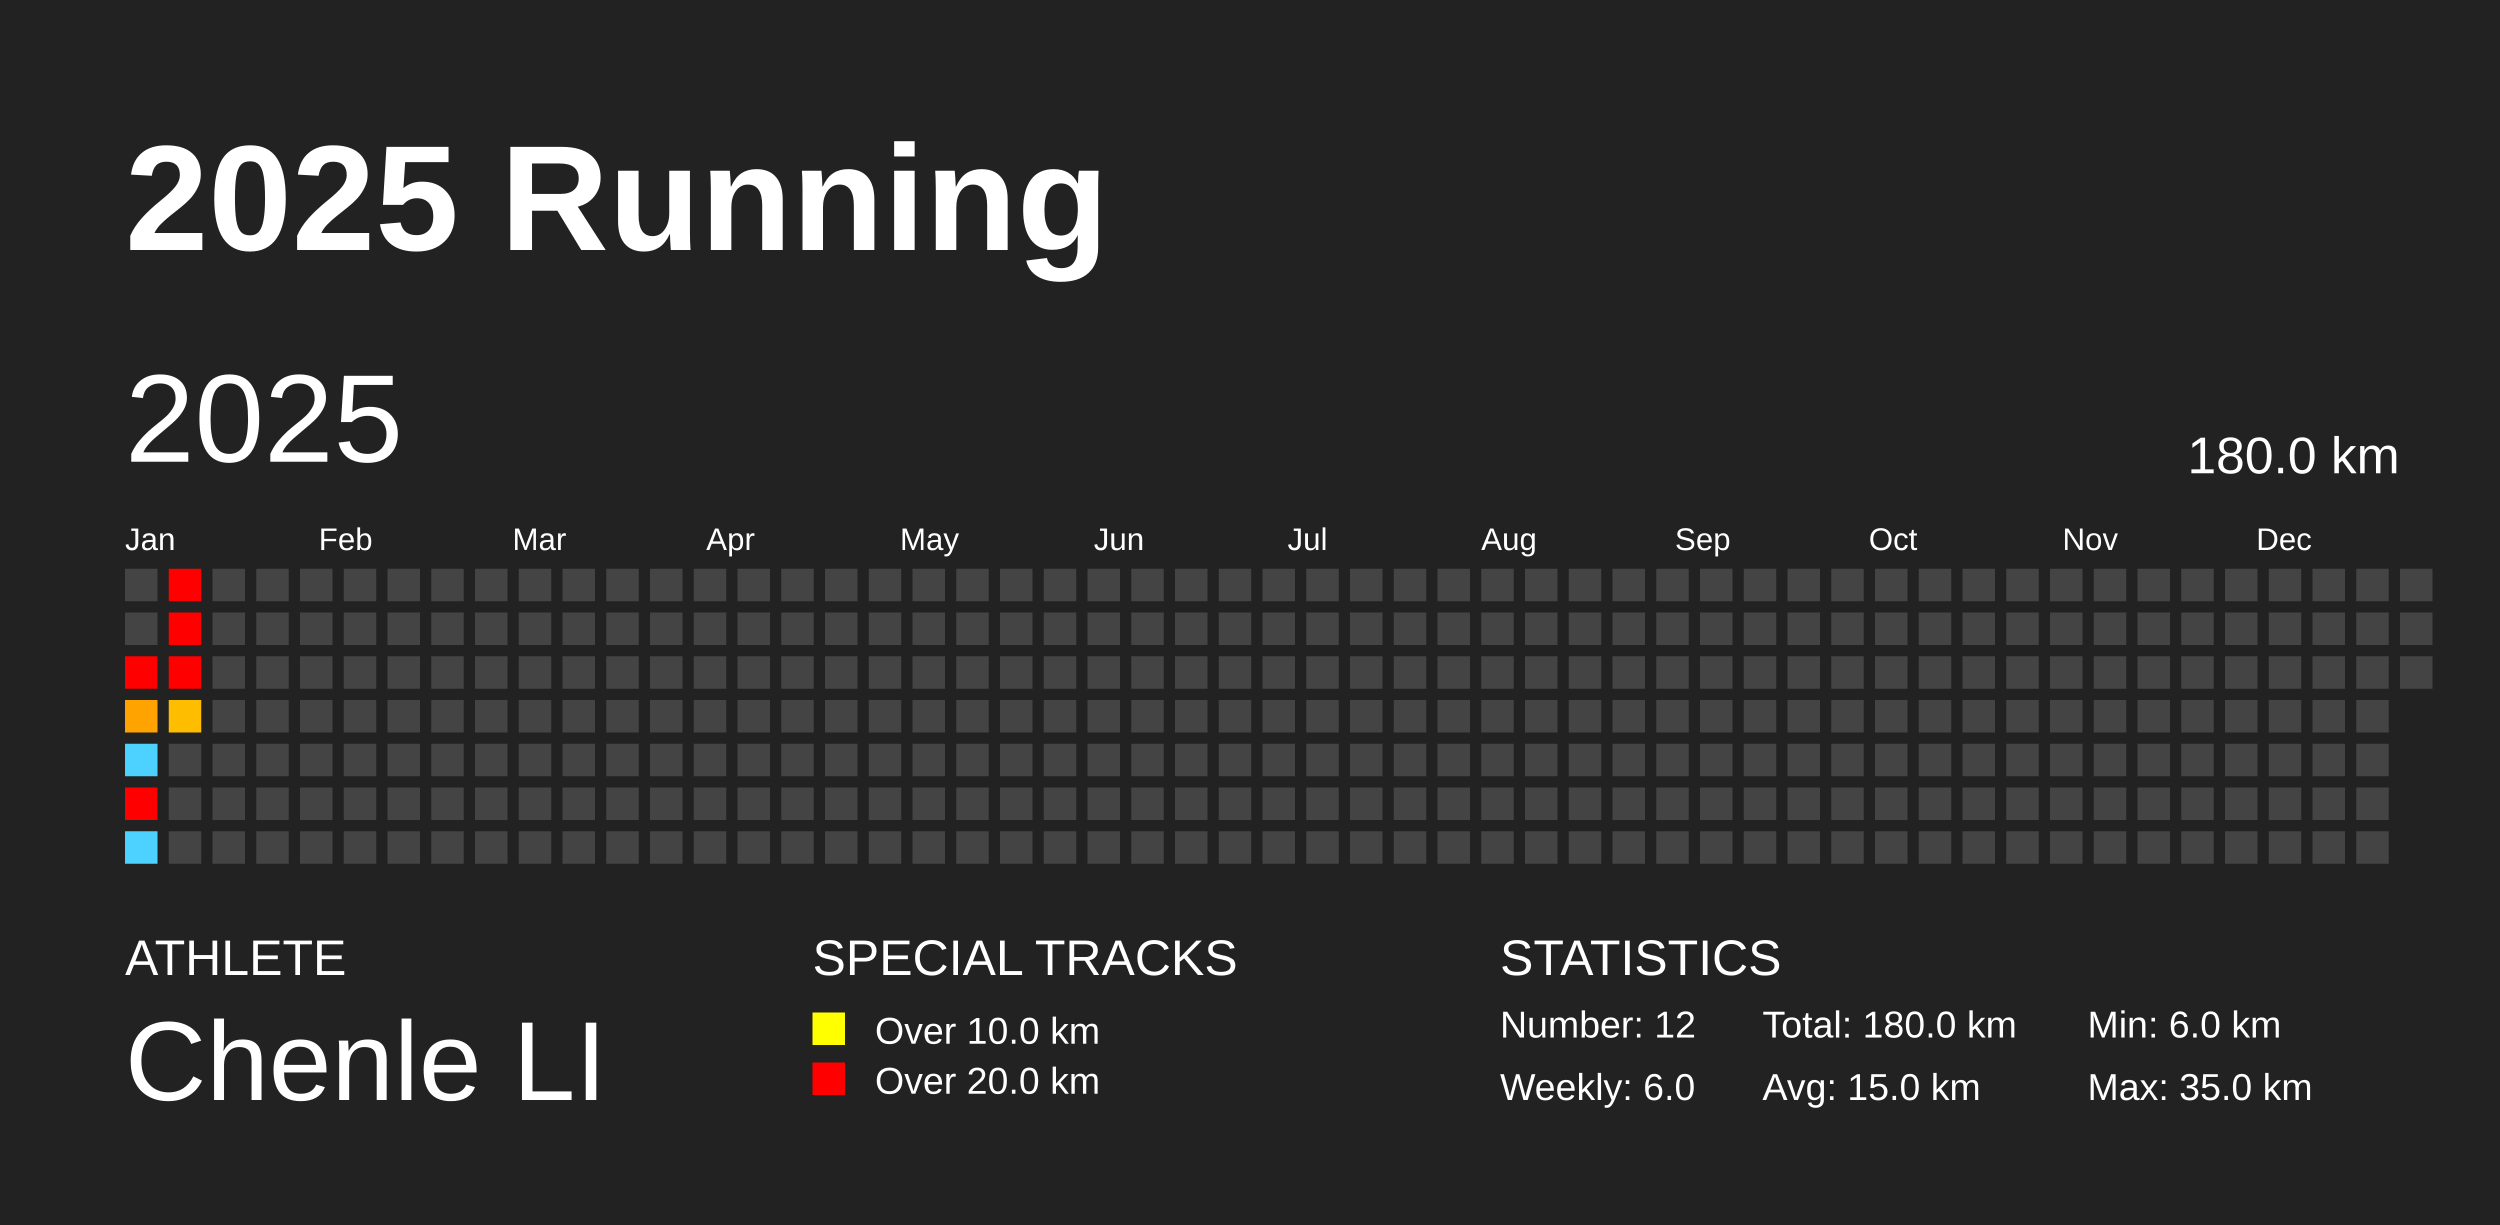
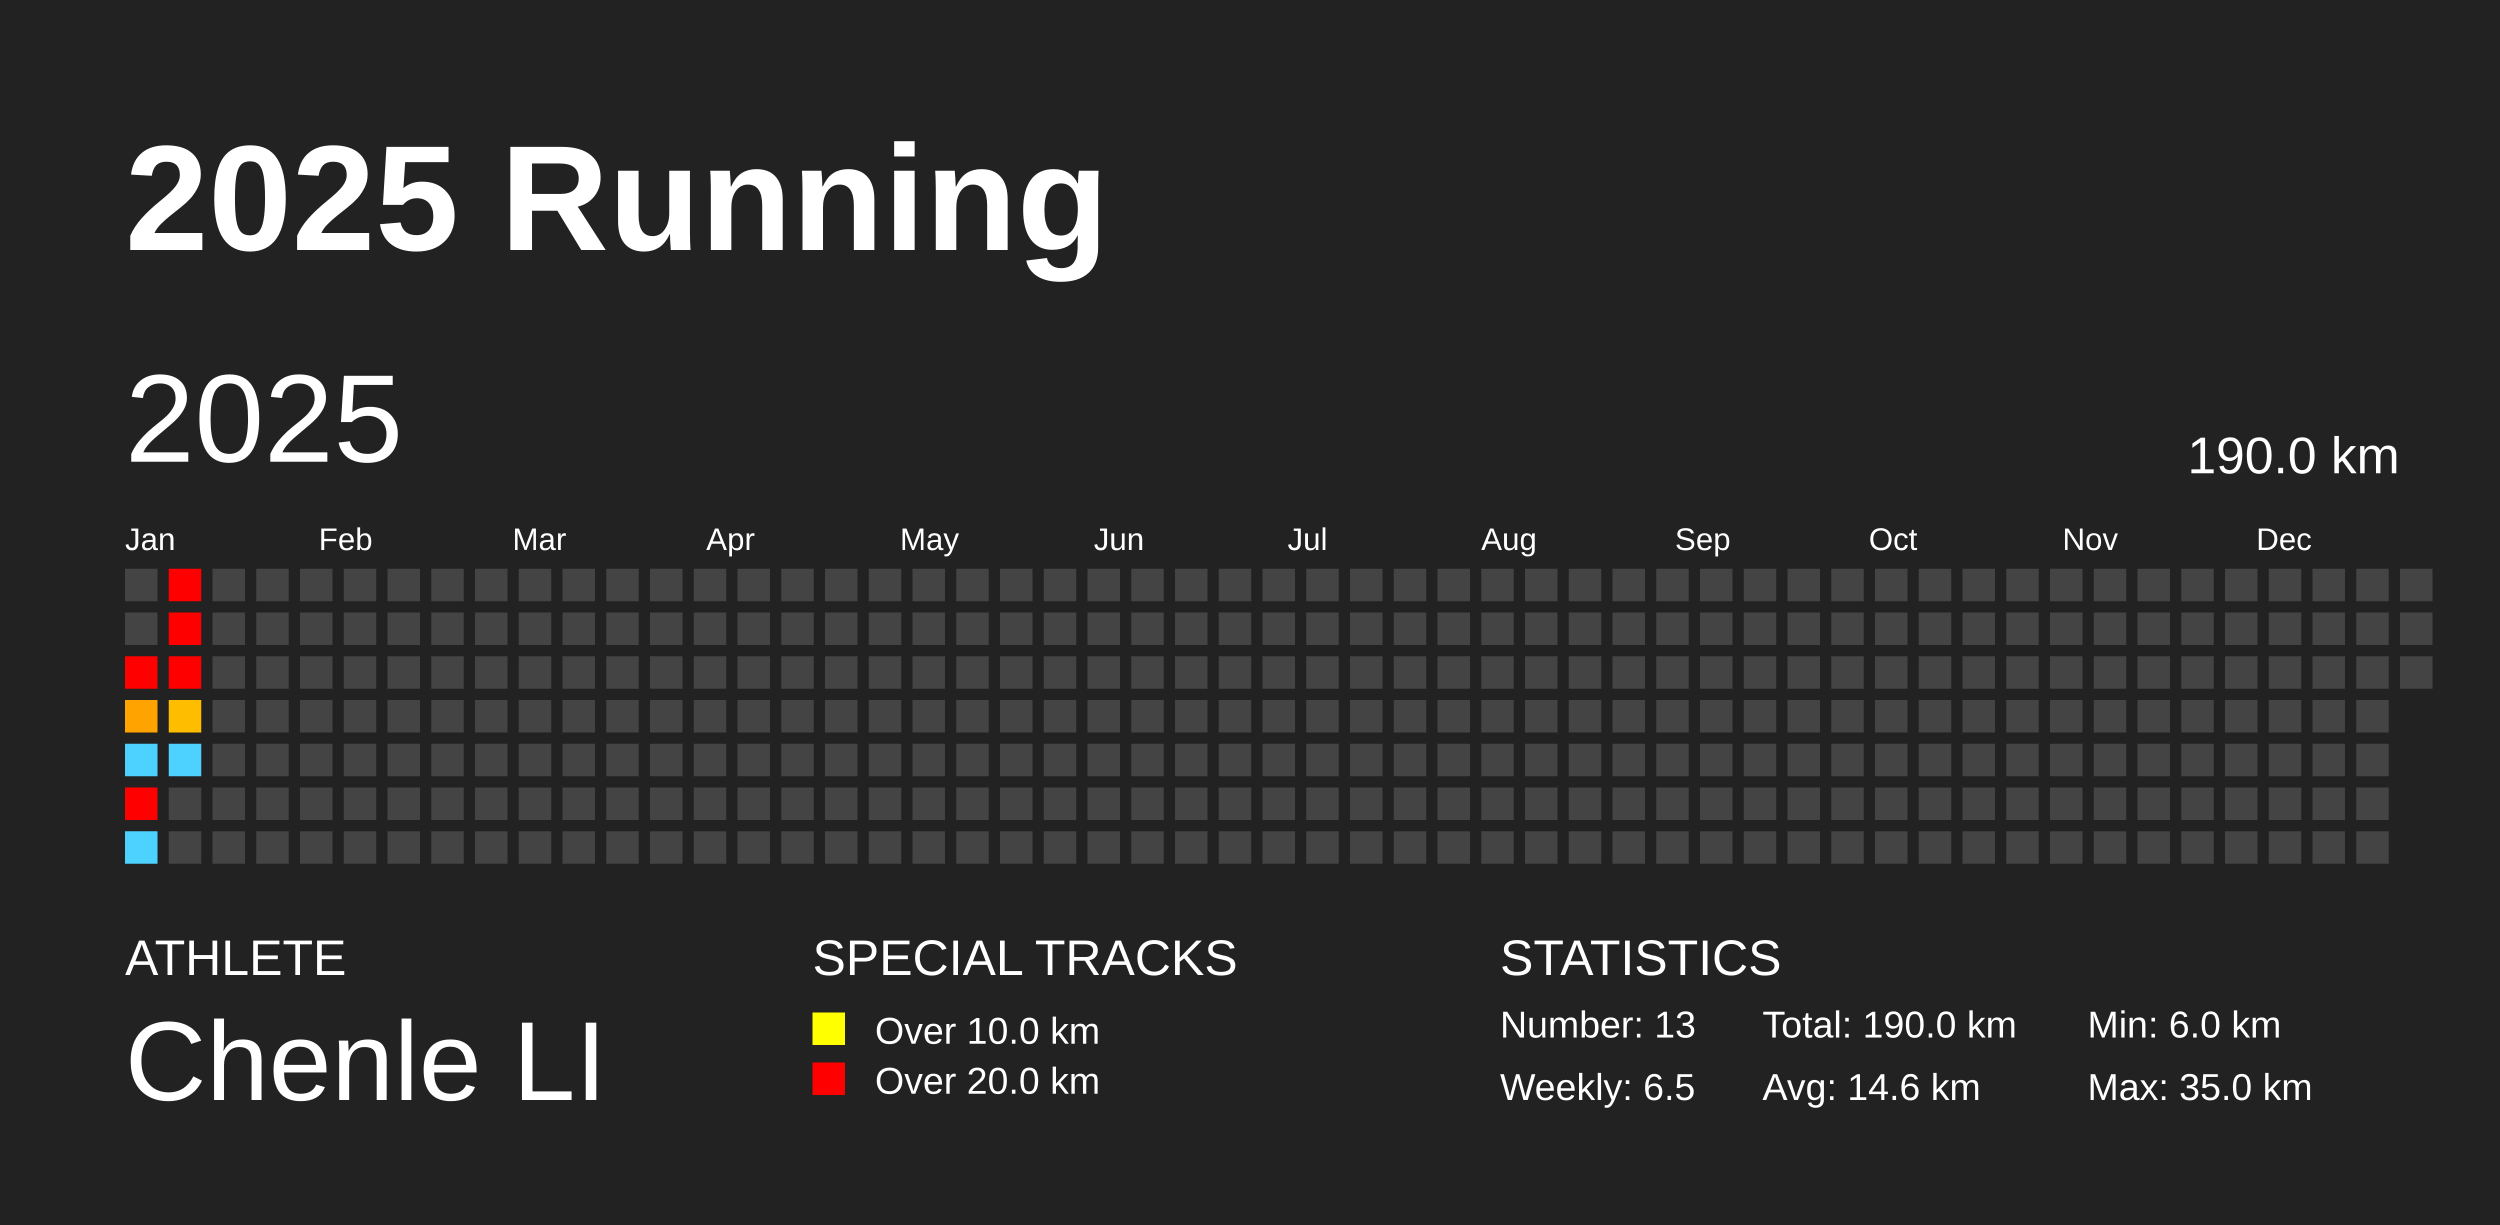
<svg xmlns="http://www.w3.org/2000/svg" baseProfile="full" height="98mm" version="1.1" viewBox="0,0,200,98" width="200mm">
  <defs />
  <rect fill="#222222" height="98" width="200" x="0" y="0" />
  <text fill="#FFFFFF" style="font-size:12px; font-family:Arial; font-weight:bold;" x="10" y="20">2025 Running</text>
  <text fill="#FFFFFF" style="font-size:4px; font-family:Arial" x="10" y="78">ATHLETE</text>
  <text fill="#FFFFFF" style="font-size:9px; font-family:Arial" x="10" y="88">Chenle LI</text>
  <text fill="#FFFFFF" style="font-size:4px; font-family:Arial" x="65" y="78">SPECIAL TRACKS</text>
  <rect fill="yellow" height="2.6" width="2.6" x="65" y="81" />
  <text fill="#FFFFFF" style="font-size:3px; font-family:Arial" x="70" y="83.5">Over 10.0 km</text>
  <rect fill="red" height="2.6" width="2.6" x="65" y="85" />
  <text fill="#FFFFFF" style="font-size:3px; font-family:Arial" x="70" y="87.5">Over 20.0 km</text>
  <text fill="#FFFFFF" style="font-size:4px; font-family:Arial" x="120" y="78">STATISTICS</text>
-   <text fill="#FFFFFF" style="font-size:3px; font-family:Arial" x="120" y="83">Number: 12</text>
-   <text fill="#FFFFFF" style="font-size:3px; font-family:Arial" x="120" y="88">Weekly: 6.0</text>
-   <text fill="#FFFFFF" style="font-size:3px; font-family:Arial" x="141" y="83">Total: 180.0 km</text>
-   <text fill="#FFFFFF" style="font-size:3px; font-family:Arial" x="141" y="88">Avg: 15.0 km</text>
+   <text fill="#FFFFFF" style="font-size:3px; font-family:Arial" x="120" y="83">Number: 13</text>
+   <text fill="#FFFFFF" style="font-size:3px; font-family:Arial" x="120" y="88">Weekly: 6.5</text>
+   <text fill="#FFFFFF" style="font-size:3px; font-family:Arial" x="141" y="83">Total: 190.0 km</text>
+   <text fill="#FFFFFF" style="font-size:3px; font-family:Arial" x="141" y="88">Avg: 14.6 km</text>
  <text fill="#FFFFFF" style="font-size:3px; font-family:Arial" x="167" y="83">Min: 6.0 km</text>
  <text fill="#FFFFFF" style="font-size:3px; font-family:Arial" x="167" y="88">Max: 35.0 km</text>
  <text dominant-baseline="hanging" fill="#FFFFFF" style="font-size:10.0px; font-family:Arial;" x="10" y="30">2025</text>
-   <text dominant-baseline="hanging" fill="#FFFFFF" style="font-size:4.125px; font-family:Arial;" x="175" y="35">180.0 km</text>
+   <text dominant-baseline="hanging" fill="#FFFFFF" style="font-size:4.125px; font-family:Arial;" x="175" y="35">190.0 km</text>
  <text fill="#FFFFFF" style="font-size:2.5px; font-family:Arial" x="10.0" y="44">Jan</text>
  <text fill="#FFFFFF" style="font-size:2.5px; font-family:Arial" x="25.5" y="44">Feb</text>
  <text fill="#FFFFFF" style="font-size:2.5px; font-family:Arial" x="41.0" y="44">Mar</text>
  <text fill="#FFFFFF" style="font-size:2.5px; font-family:Arial" x="56.5" y="44">Apr</text>
  <text fill="#FFFFFF" style="font-size:2.5px; font-family:Arial" x="72.0" y="44">May</text>
  <text fill="#FFFFFF" style="font-size:2.5px; font-family:Arial" x="87.5" y="44">Jun</text>
  <text fill="#FFFFFF" style="font-size:2.5px; font-family:Arial" x="103.0" y="44">Jul</text>
  <text fill="#FFFFFF" style="font-size:2.5px; font-family:Arial" x="118.5" y="44">Aug</text>
  <text fill="#FFFFFF" style="font-size:2.5px; font-family:Arial" x="134.0" y="44">Sep</text>
  <text fill="#FFFFFF" style="font-size:2.5px; font-family:Arial" x="149.5" y="44">Oct</text>
  <text fill="#FFFFFF" style="font-size:2.5px; font-family:Arial" x="165.0" y="44">Nov</text>
  <text fill="#FFFFFF" style="font-size:2.5px; font-family:Arial" x="180.5" y="44">Dec</text>
  <rect fill="#444444" height="2.6" width="2.6" x="10.0" y="45.5" />
  <rect fill="#444444" height="2.6" width="2.6" x="10.0" y="49.0" />
  <rect fill="red" height="2.6" width="2.6" x="10.0" y="52.5" />
  <rect fill="#ffa300" height="2.6" width="2.6" x="10.0" y="56.0" />
  <rect fill="#4dd2ff" height="2.6" width="2.6" x="10.0" y="59.5" />
  <rect fill="red" height="2.6" width="2.6" x="10.0" y="63.0" />
  <rect fill="#4dd2ff" height="2.6" width="2.6" x="10.0" y="66.5" />
  <rect fill="red" height="2.6" width="2.6" x="13.5" y="45.5" />
  <rect fill="red" height="2.6" width="2.6" x="13.5" y="49.0" />
  <rect fill="red" height="2.6" width="2.6" x="13.5" y="52.5" />
  <rect fill="#ffbd00" height="2.6" width="2.6" x="13.5" y="56.0" />
-   <rect fill="#444444" height="2.6" width="2.6" x="13.5" y="59.5" />
+   <rect fill="#4dd2ff" height="2.6" width="2.6" x="13.5" y="59.5" />
  <rect fill="#444444" height="2.6" width="2.6" x="13.5" y="63.0" />
  <rect fill="#444444" height="2.6" width="2.6" x="13.5" y="66.5" />
  <rect fill="#444444" height="2.6" width="2.6" x="17.0" y="45.5" />
  <rect fill="#444444" height="2.6" width="2.6" x="17.0" y="49.0" />
  <rect fill="#444444" height="2.6" width="2.6" x="17.0" y="52.5" />
  <rect fill="#444444" height="2.6" width="2.6" x="17.0" y="56.0" />
  <rect fill="#444444" height="2.6" width="2.6" x="17.0" y="59.5" />
  <rect fill="#444444" height="2.6" width="2.6" x="17.0" y="63.0" />
  <rect fill="#444444" height="2.6" width="2.6" x="17.0" y="66.5" />
  <rect fill="#444444" height="2.6" width="2.6" x="20.5" y="45.5" />
  <rect fill="#444444" height="2.6" width="2.6" x="20.5" y="49.0" />
  <rect fill="#444444" height="2.6" width="2.6" x="20.5" y="52.5" />
  <rect fill="#444444" height="2.6" width="2.6" x="20.5" y="56.0" />
  <rect fill="#444444" height="2.6" width="2.6" x="20.5" y="59.5" />
  <rect fill="#444444" height="2.6" width="2.6" x="20.5" y="63.0" />
  <rect fill="#444444" height="2.6" width="2.6" x="20.5" y="66.5" />
  <rect fill="#444444" height="2.6" width="2.6" x="24.0" y="45.5" />
  <rect fill="#444444" height="2.6" width="2.6" x="24.0" y="49.0" />
  <rect fill="#444444" height="2.6" width="2.6" x="24.0" y="52.5" />
  <rect fill="#444444" height="2.6" width="2.6" x="24.0" y="56.0" />
  <rect fill="#444444" height="2.6" width="2.6" x="24.0" y="59.5" />
  <rect fill="#444444" height="2.6" width="2.6" x="24.0" y="63.0" />
  <rect fill="#444444" height="2.6" width="2.6" x="24.0" y="66.5" />
  <rect fill="#444444" height="2.6" width="2.6" x="27.5" y="45.5" />
  <rect fill="#444444" height="2.6" width="2.6" x="27.5" y="49.0" />
  <rect fill="#444444" height="2.6" width="2.6" x="27.5" y="52.5" />
  <rect fill="#444444" height="2.6" width="2.6" x="27.5" y="56.0" />
  <rect fill="#444444" height="2.6" width="2.6" x="27.5" y="59.5" />
  <rect fill="#444444" height="2.6" width="2.6" x="27.5" y="63.0" />
  <rect fill="#444444" height="2.6" width="2.6" x="27.5" y="66.5" />
  <rect fill="#444444" height="2.6" width="2.6" x="31.0" y="45.5" />
  <rect fill="#444444" height="2.6" width="2.6" x="31.0" y="49.0" />
  <rect fill="#444444" height="2.6" width="2.6" x="31.0" y="52.5" />
  <rect fill="#444444" height="2.6" width="2.6" x="31.0" y="56.0" />
  <rect fill="#444444" height="2.6" width="2.6" x="31.0" y="59.5" />
  <rect fill="#444444" height="2.6" width="2.6" x="31.0" y="63.0" />
  <rect fill="#444444" height="2.6" width="2.6" x="31.0" y="66.5" />
  <rect fill="#444444" height="2.6" width="2.6" x="34.5" y="45.5" />
  <rect fill="#444444" height="2.6" width="2.6" x="34.5" y="49.0" />
  <rect fill="#444444" height="2.6" width="2.6" x="34.5" y="52.5" />
  <rect fill="#444444" height="2.6" width="2.6" x="34.5" y="56.0" />
  <rect fill="#444444" height="2.6" width="2.6" x="34.5" y="59.5" />
  <rect fill="#444444" height="2.6" width="2.6" x="34.5" y="63.0" />
  <rect fill="#444444" height="2.6" width="2.6" x="34.5" y="66.5" />
  <rect fill="#444444" height="2.6" width="2.6" x="38.0" y="45.5" />
  <rect fill="#444444" height="2.6" width="2.6" x="38.0" y="49.0" />
  <rect fill="#444444" height="2.6" width="2.6" x="38.0" y="52.5" />
  <rect fill="#444444" height="2.6" width="2.6" x="38.0" y="56.0" />
  <rect fill="#444444" height="2.6" width="2.6" x="38.0" y="59.5" />
  <rect fill="#444444" height="2.6" width="2.6" x="38.0" y="63.0" />
  <rect fill="#444444" height="2.6" width="2.6" x="38.0" y="66.5" />
  <rect fill="#444444" height="2.6" width="2.6" x="41.5" y="45.5" />
  <rect fill="#444444" height="2.6" width="2.6" x="41.5" y="49.0" />
  <rect fill="#444444" height="2.6" width="2.6" x="41.5" y="52.5" />
  <rect fill="#444444" height="2.6" width="2.6" x="41.5" y="56.0" />
  <rect fill="#444444" height="2.6" width="2.6" x="41.5" y="59.5" />
  <rect fill="#444444" height="2.6" width="2.6" x="41.5" y="63.0" />
  <rect fill="#444444" height="2.6" width="2.6" x="41.5" y="66.5" />
  <rect fill="#444444" height="2.6" width="2.6" x="45.0" y="45.5" />
  <rect fill="#444444" height="2.6" width="2.6" x="45.0" y="49.0" />
  <rect fill="#444444" height="2.6" width="2.6" x="45.0" y="52.5" />
  <rect fill="#444444" height="2.6" width="2.6" x="45.0" y="56.0" />
  <rect fill="#444444" height="2.6" width="2.6" x="45.0" y="59.5" />
  <rect fill="#444444" height="2.6" width="2.6" x="45.0" y="63.0" />
  <rect fill="#444444" height="2.6" width="2.6" x="45.0" y="66.5" />
  <rect fill="#444444" height="2.6" width="2.6" x="48.5" y="45.5" />
  <rect fill="#444444" height="2.6" width="2.6" x="48.5" y="49.0" />
  <rect fill="#444444" height="2.6" width="2.6" x="48.5" y="52.5" />
  <rect fill="#444444" height="2.6" width="2.6" x="48.5" y="56.0" />
  <rect fill="#444444" height="2.6" width="2.6" x="48.5" y="59.5" />
  <rect fill="#444444" height="2.6" width="2.6" x="48.5" y="63.0" />
  <rect fill="#444444" height="2.6" width="2.6" x="48.5" y="66.5" />
  <rect fill="#444444" height="2.6" width="2.6" x="52.0" y="45.5" />
  <rect fill="#444444" height="2.6" width="2.6" x="52.0" y="49.0" />
  <rect fill="#444444" height="2.6" width="2.6" x="52.0" y="52.5" />
  <rect fill="#444444" height="2.6" width="2.6" x="52.0" y="56.0" />
  <rect fill="#444444" height="2.6" width="2.6" x="52.0" y="59.5" />
  <rect fill="#444444" height="2.6" width="2.6" x="52.0" y="63.0" />
  <rect fill="#444444" height="2.6" width="2.6" x="52.0" y="66.5" />
  <rect fill="#444444" height="2.6" width="2.6" x="55.5" y="45.5" />
  <rect fill="#444444" height="2.6" width="2.6" x="55.5" y="49.0" />
  <rect fill="#444444" height="2.6" width="2.6" x="55.5" y="52.5" />
  <rect fill="#444444" height="2.6" width="2.6" x="55.5" y="56.0" />
  <rect fill="#444444" height="2.6" width="2.6" x="55.5" y="59.5" />
  <rect fill="#444444" height="2.6" width="2.6" x="55.5" y="63.0" />
  <rect fill="#444444" height="2.6" width="2.6" x="55.5" y="66.5" />
  <rect fill="#444444" height="2.6" width="2.6" x="59.0" y="45.5" />
  <rect fill="#444444" height="2.6" width="2.6" x="59.0" y="49.0" />
  <rect fill="#444444" height="2.6" width="2.6" x="59.0" y="52.5" />
  <rect fill="#444444" height="2.6" width="2.6" x="59.0" y="56.0" />
  <rect fill="#444444" height="2.6" width="2.6" x="59.0" y="59.5" />
  <rect fill="#444444" height="2.6" width="2.6" x="59.0" y="63.0" />
  <rect fill="#444444" height="2.6" width="2.6" x="59.0" y="66.5" />
  <rect fill="#444444" height="2.6" width="2.6" x="62.5" y="45.5" />
  <rect fill="#444444" height="2.6" width="2.6" x="62.5" y="49.0" />
  <rect fill="#444444" height="2.6" width="2.6" x="62.5" y="52.5" />
  <rect fill="#444444" height="2.6" width="2.6" x="62.5" y="56.0" />
  <rect fill="#444444" height="2.6" width="2.6" x="62.5" y="59.5" />
  <rect fill="#444444" height="2.6" width="2.6" x="62.5" y="63.0" />
  <rect fill="#444444" height="2.6" width="2.6" x="62.5" y="66.5" />
  <rect fill="#444444" height="2.6" width="2.6" x="66.0" y="45.5" />
  <rect fill="#444444" height="2.6" width="2.6" x="66.0" y="49.0" />
  <rect fill="#444444" height="2.6" width="2.6" x="66.0" y="52.5" />
  <rect fill="#444444" height="2.6" width="2.6" x="66.0" y="56.0" />
  <rect fill="#444444" height="2.6" width="2.6" x="66.0" y="59.5" />
  <rect fill="#444444" height="2.6" width="2.6" x="66.0" y="63.0" />
  <rect fill="#444444" height="2.6" width="2.6" x="66.0" y="66.5" />
  <rect fill="#444444" height="2.6" width="2.6" x="69.5" y="45.5" />
  <rect fill="#444444" height="2.6" width="2.6" x="69.5" y="49.0" />
  <rect fill="#444444" height="2.6" width="2.6" x="69.5" y="52.5" />
  <rect fill="#444444" height="2.6" width="2.6" x="69.5" y="56.0" />
  <rect fill="#444444" height="2.6" width="2.6" x="69.5" y="59.5" />
  <rect fill="#444444" height="2.6" width="2.6" x="69.5" y="63.0" />
  <rect fill="#444444" height="2.6" width="2.6" x="69.5" y="66.5" />
  <rect fill="#444444" height="2.6" width="2.6" x="73.0" y="45.5" />
  <rect fill="#444444" height="2.6" width="2.6" x="73.0" y="49.0" />
  <rect fill="#444444" height="2.6" width="2.6" x="73.0" y="52.5" />
  <rect fill="#444444" height="2.6" width="2.6" x="73.0" y="56.0" />
  <rect fill="#444444" height="2.6" width="2.6" x="73.0" y="59.5" />
  <rect fill="#444444" height="2.6" width="2.6" x="73.0" y="63.0" />
  <rect fill="#444444" height="2.6" width="2.6" x="73.0" y="66.5" />
  <rect fill="#444444" height="2.6" width="2.6" x="76.5" y="45.5" />
  <rect fill="#444444" height="2.6" width="2.6" x="76.5" y="49.0" />
  <rect fill="#444444" height="2.6" width="2.6" x="76.5" y="52.5" />
  <rect fill="#444444" height="2.6" width="2.6" x="76.5" y="56.0" />
  <rect fill="#444444" height="2.6" width="2.6" x="76.5" y="59.5" />
  <rect fill="#444444" height="2.6" width="2.6" x="76.5" y="63.0" />
  <rect fill="#444444" height="2.6" width="2.6" x="76.5" y="66.5" />
  <rect fill="#444444" height="2.6" width="2.6" x="80.0" y="45.5" />
  <rect fill="#444444" height="2.6" width="2.6" x="80.0" y="49.0" />
  <rect fill="#444444" height="2.6" width="2.6" x="80.0" y="52.5" />
  <rect fill="#444444" height="2.6" width="2.6" x="80.0" y="56.0" />
  <rect fill="#444444" height="2.6" width="2.6" x="80.0" y="59.5" />
  <rect fill="#444444" height="2.6" width="2.6" x="80.0" y="63.0" />
  <rect fill="#444444" height="2.6" width="2.6" x="80.0" y="66.5" />
  <rect fill="#444444" height="2.6" width="2.6" x="83.5" y="45.5" />
  <rect fill="#444444" height="2.6" width="2.6" x="83.5" y="49.0" />
  <rect fill="#444444" height="2.6" width="2.6" x="83.5" y="52.5" />
  <rect fill="#444444" height="2.6" width="2.6" x="83.5" y="56.0" />
  <rect fill="#444444" height="2.6" width="2.6" x="83.5" y="59.5" />
  <rect fill="#444444" height="2.6" width="2.6" x="83.5" y="63.0" />
  <rect fill="#444444" height="2.6" width="2.6" x="83.5" y="66.5" />
  <rect fill="#444444" height="2.6" width="2.6" x="87.0" y="45.5" />
  <rect fill="#444444" height="2.6" width="2.6" x="87.0" y="49.0" />
  <rect fill="#444444" height="2.6" width="2.6" x="87.0" y="52.5" />
  <rect fill="#444444" height="2.6" width="2.6" x="87.0" y="56.0" />
  <rect fill="#444444" height="2.6" width="2.6" x="87.0" y="59.5" />
  <rect fill="#444444" height="2.6" width="2.6" x="87.0" y="63.0" />
  <rect fill="#444444" height="2.6" width="2.6" x="87.0" y="66.5" />
  <rect fill="#444444" height="2.6" width="2.6" x="90.5" y="45.5" />
  <rect fill="#444444" height="2.6" width="2.6" x="90.5" y="49.0" />
  <rect fill="#444444" height="2.6" width="2.6" x="90.5" y="52.5" />
  <rect fill="#444444" height="2.6" width="2.6" x="90.5" y="56.0" />
  <rect fill="#444444" height="2.6" width="2.6" x="90.5" y="59.5" />
  <rect fill="#444444" height="2.6" width="2.6" x="90.5" y="63.0" />
  <rect fill="#444444" height="2.6" width="2.6" x="90.5" y="66.5" />
  <rect fill="#444444" height="2.6" width="2.6" x="94.0" y="45.5" />
  <rect fill="#444444" height="2.6" width="2.6" x="94.0" y="49.0" />
  <rect fill="#444444" height="2.6" width="2.6" x="94.0" y="52.5" />
  <rect fill="#444444" height="2.6" width="2.6" x="94.0" y="56.0" />
  <rect fill="#444444" height="2.6" width="2.6" x="94.0" y="59.5" />
  <rect fill="#444444" height="2.6" width="2.6" x="94.0" y="63.0" />
  <rect fill="#444444" height="2.6" width="2.6" x="94.0" y="66.5" />
  <rect fill="#444444" height="2.6" width="2.6" x="97.5" y="45.5" />
  <rect fill="#444444" height="2.6" width="2.6" x="97.5" y="49.0" />
  <rect fill="#444444" height="2.6" width="2.6" x="97.5" y="52.5" />
  <rect fill="#444444" height="2.6" width="2.6" x="97.5" y="56.0" />
  <rect fill="#444444" height="2.6" width="2.6" x="97.5" y="59.5" />
  <rect fill="#444444" height="2.6" width="2.6" x="97.5" y="63.0" />
  <rect fill="#444444" height="2.6" width="2.6" x="97.5" y="66.5" />
  <rect fill="#444444" height="2.6" width="2.6" x="101.0" y="45.5" />
  <rect fill="#444444" height="2.6" width="2.6" x="101.0" y="49.0" />
  <rect fill="#444444" height="2.6" width="2.6" x="101.0" y="52.5" />
  <rect fill="#444444" height="2.6" width="2.6" x="101.0" y="56.0" />
  <rect fill="#444444" height="2.6" width="2.6" x="101.0" y="59.5" />
  <rect fill="#444444" height="2.6" width="2.6" x="101.0" y="63.0" />
  <rect fill="#444444" height="2.6" width="2.6" x="101.0" y="66.5" />
  <rect fill="#444444" height="2.6" width="2.6" x="104.5" y="45.5" />
  <rect fill="#444444" height="2.6" width="2.6" x="104.5" y="49.0" />
  <rect fill="#444444" height="2.6" width="2.6" x="104.5" y="52.5" />
  <rect fill="#444444" height="2.6" width="2.6" x="104.5" y="56.0" />
  <rect fill="#444444" height="2.6" width="2.6" x="104.5" y="59.5" />
  <rect fill="#444444" height="2.6" width="2.6" x="104.5" y="63.0" />
  <rect fill="#444444" height="2.6" width="2.6" x="104.5" y="66.5" />
  <rect fill="#444444" height="2.6" width="2.6" x="108.0" y="45.5" />
  <rect fill="#444444" height="2.6" width="2.6" x="108.0" y="49.0" />
  <rect fill="#444444" height="2.6" width="2.6" x="108.0" y="52.5" />
  <rect fill="#444444" height="2.6" width="2.6" x="108.0" y="56.0" />
  <rect fill="#444444" height="2.6" width="2.6" x="108.0" y="59.5" />
  <rect fill="#444444" height="2.6" width="2.6" x="108.0" y="63.0" />
  <rect fill="#444444" height="2.6" width="2.6" x="108.0" y="66.5" />
  <rect fill="#444444" height="2.6" width="2.6" x="111.5" y="45.5" />
  <rect fill="#444444" height="2.6" width="2.6" x="111.5" y="49.0" />
  <rect fill="#444444" height="2.6" width="2.6" x="111.5" y="52.5" />
  <rect fill="#444444" height="2.6" width="2.6" x="111.5" y="56.0" />
  <rect fill="#444444" height="2.6" width="2.6" x="111.5" y="59.5" />
  <rect fill="#444444" height="2.6" width="2.6" x="111.5" y="63.0" />
  <rect fill="#444444" height="2.6" width="2.6" x="111.5" y="66.5" />
  <rect fill="#444444" height="2.6" width="2.6" x="115.0" y="45.5" />
  <rect fill="#444444" height="2.6" width="2.6" x="115.0" y="49.0" />
  <rect fill="#444444" height="2.6" width="2.6" x="115.0" y="52.5" />
  <rect fill="#444444" height="2.6" width="2.6" x="115.0" y="56.0" />
  <rect fill="#444444" height="2.6" width="2.6" x="115.0" y="59.5" />
  <rect fill="#444444" height="2.6" width="2.6" x="115.0" y="63.0" />
  <rect fill="#444444" height="2.6" width="2.6" x="115.0" y="66.5" />
  <rect fill="#444444" height="2.6" width="2.6" x="118.5" y="45.5" />
  <rect fill="#444444" height="2.6" width="2.6" x="118.5" y="49.0" />
  <rect fill="#444444" height="2.6" width="2.6" x="118.5" y="52.5" />
  <rect fill="#444444" height="2.6" width="2.6" x="118.5" y="56.0" />
  <rect fill="#444444" height="2.6" width="2.6" x="118.5" y="59.5" />
  <rect fill="#444444" height="2.6" width="2.6" x="118.5" y="63.0" />
  <rect fill="#444444" height="2.6" width="2.6" x="118.5" y="66.5" />
  <rect fill="#444444" height="2.6" width="2.6" x="122.0" y="45.5" />
  <rect fill="#444444" height="2.6" width="2.6" x="122.0" y="49.0" />
  <rect fill="#444444" height="2.6" width="2.6" x="122.0" y="52.5" />
  <rect fill="#444444" height="2.6" width="2.6" x="122.0" y="56.0" />
  <rect fill="#444444" height="2.6" width="2.6" x="122.0" y="59.5" />
  <rect fill="#444444" height="2.6" width="2.6" x="122.0" y="63.0" />
  <rect fill="#444444" height="2.6" width="2.6" x="122.0" y="66.5" />
  <rect fill="#444444" height="2.6" width="2.6" x="125.5" y="45.5" />
  <rect fill="#444444" height="2.6" width="2.6" x="125.5" y="49.0" />
  <rect fill="#444444" height="2.6" width="2.6" x="125.5" y="52.5" />
  <rect fill="#444444" height="2.6" width="2.6" x="125.5" y="56.0" />
  <rect fill="#444444" height="2.6" width="2.6" x="125.5" y="59.5" />
  <rect fill="#444444" height="2.6" width="2.6" x="125.5" y="63.0" />
  <rect fill="#444444" height="2.6" width="2.6" x="125.5" y="66.5" />
  <rect fill="#444444" height="2.6" width="2.6" x="129.0" y="45.5" />
  <rect fill="#444444" height="2.6" width="2.6" x="129.0" y="49.0" />
  <rect fill="#444444" height="2.6" width="2.6" x="129.0" y="52.5" />
  <rect fill="#444444" height="2.6" width="2.6" x="129.0" y="56.0" />
  <rect fill="#444444" height="2.6" width="2.6" x="129.0" y="59.5" />
  <rect fill="#444444" height="2.6" width="2.6" x="129.0" y="63.0" />
  <rect fill="#444444" height="2.6" width="2.6" x="129.0" y="66.5" />
  <rect fill="#444444" height="2.6" width="2.6" x="132.5" y="45.5" />
  <rect fill="#444444" height="2.6" width="2.6" x="132.5" y="49.0" />
  <rect fill="#444444" height="2.6" width="2.6" x="132.5" y="52.5" />
  <rect fill="#444444" height="2.6" width="2.6" x="132.5" y="56.0" />
  <rect fill="#444444" height="2.6" width="2.6" x="132.5" y="59.5" />
  <rect fill="#444444" height="2.6" width="2.6" x="132.5" y="63.0" />
  <rect fill="#444444" height="2.6" width="2.6" x="132.5" y="66.5" />
  <rect fill="#444444" height="2.6" width="2.6" x="136.0" y="45.5" />
  <rect fill="#444444" height="2.6" width="2.6" x="136.0" y="49.0" />
  <rect fill="#444444" height="2.6" width="2.6" x="136.0" y="52.5" />
  <rect fill="#444444" height="2.6" width="2.6" x="136.0" y="56.0" />
  <rect fill="#444444" height="2.6" width="2.6" x="136.0" y="59.5" />
  <rect fill="#444444" height="2.6" width="2.6" x="136.0" y="63.0" />
  <rect fill="#444444" height="2.6" width="2.6" x="136.0" y="66.5" />
  <rect fill="#444444" height="2.6" width="2.6" x="139.5" y="45.5" />
  <rect fill="#444444" height="2.6" width="2.6" x="139.5" y="49.0" />
  <rect fill="#444444" height="2.6" width="2.6" x="139.5" y="52.5" />
  <rect fill="#444444" height="2.6" width="2.6" x="139.5" y="56.0" />
  <rect fill="#444444" height="2.6" width="2.6" x="139.5" y="59.5" />
  <rect fill="#444444" height="2.6" width="2.6" x="139.5" y="63.0" />
  <rect fill="#444444" height="2.6" width="2.6" x="139.5" y="66.5" />
  <rect fill="#444444" height="2.6" width="2.6" x="143.0" y="45.5" />
  <rect fill="#444444" height="2.6" width="2.6" x="143.0" y="49.0" />
  <rect fill="#444444" height="2.6" width="2.6" x="143.0" y="52.5" />
  <rect fill="#444444" height="2.6" width="2.6" x="143.0" y="56.0" />
  <rect fill="#444444" height="2.6" width="2.6" x="143.0" y="59.5" />
  <rect fill="#444444" height="2.6" width="2.6" x="143.0" y="63.0" />
  <rect fill="#444444" height="2.6" width="2.6" x="143.0" y="66.5" />
  <rect fill="#444444" height="2.6" width="2.6" x="146.5" y="45.5" />
  <rect fill="#444444" height="2.6" width="2.6" x="146.5" y="49.0" />
  <rect fill="#444444" height="2.6" width="2.6" x="146.5" y="52.5" />
  <rect fill="#444444" height="2.6" width="2.6" x="146.5" y="56.0" />
  <rect fill="#444444" height="2.6" width="2.6" x="146.5" y="59.5" />
  <rect fill="#444444" height="2.6" width="2.6" x="146.5" y="63.0" />
  <rect fill="#444444" height="2.6" width="2.6" x="146.5" y="66.5" />
  <rect fill="#444444" height="2.6" width="2.6" x="150.0" y="45.5" />
  <rect fill="#444444" height="2.6" width="2.6" x="150.0" y="49.0" />
  <rect fill="#444444" height="2.6" width="2.6" x="150.0" y="52.5" />
  <rect fill="#444444" height="2.6" width="2.6" x="150.0" y="56.0" />
  <rect fill="#444444" height="2.6" width="2.6" x="150.0" y="59.5" />
  <rect fill="#444444" height="2.6" width="2.6" x="150.0" y="63.0" />
  <rect fill="#444444" height="2.6" width="2.6" x="150.0" y="66.5" />
  <rect fill="#444444" height="2.6" width="2.6" x="153.5" y="45.5" />
  <rect fill="#444444" height="2.6" width="2.6" x="153.5" y="49.0" />
  <rect fill="#444444" height="2.6" width="2.6" x="153.5" y="52.5" />
  <rect fill="#444444" height="2.6" width="2.6" x="153.5" y="56.0" />
  <rect fill="#444444" height="2.6" width="2.6" x="153.5" y="59.5" />
  <rect fill="#444444" height="2.6" width="2.6" x="153.5" y="63.0" />
  <rect fill="#444444" height="2.6" width="2.6" x="153.5" y="66.5" />
  <rect fill="#444444" height="2.6" width="2.6" x="157.0" y="45.5" />
  <rect fill="#444444" height="2.6" width="2.6" x="157.0" y="49.0" />
  <rect fill="#444444" height="2.6" width="2.6" x="157.0" y="52.5" />
  <rect fill="#444444" height="2.6" width="2.6" x="157.0" y="56.0" />
  <rect fill="#444444" height="2.6" width="2.6" x="157.0" y="59.5" />
  <rect fill="#444444" height="2.6" width="2.6" x="157.0" y="63.0" />
  <rect fill="#444444" height="2.6" width="2.6" x="157.0" y="66.5" />
  <rect fill="#444444" height="2.6" width="2.6" x="160.5" y="45.5" />
  <rect fill="#444444" height="2.6" width="2.6" x="160.5" y="49.0" />
  <rect fill="#444444" height="2.6" width="2.6" x="160.5" y="52.5" />
  <rect fill="#444444" height="2.6" width="2.6" x="160.5" y="56.0" />
  <rect fill="#444444" height="2.6" width="2.6" x="160.5" y="59.5" />
  <rect fill="#444444" height="2.6" width="2.6" x="160.5" y="63.0" />
  <rect fill="#444444" height="2.6" width="2.6" x="160.5" y="66.5" />
  <rect fill="#444444" height="2.6" width="2.6" x="164.0" y="45.5" />
  <rect fill="#444444" height="2.6" width="2.6" x="164.0" y="49.0" />
  <rect fill="#444444" height="2.6" width="2.6" x="164.0" y="52.5" />
  <rect fill="#444444" height="2.6" width="2.6" x="164.0" y="56.0" />
  <rect fill="#444444" height="2.6" width="2.6" x="164.0" y="59.5" />
  <rect fill="#444444" height="2.6" width="2.6" x="164.0" y="63.0" />
  <rect fill="#444444" height="2.6" width="2.6" x="164.0" y="66.5" />
  <rect fill="#444444" height="2.6" width="2.6" x="167.5" y="45.5" />
  <rect fill="#444444" height="2.6" width="2.6" x="167.5" y="49.0" />
  <rect fill="#444444" height="2.6" width="2.6" x="167.5" y="52.5" />
  <rect fill="#444444" height="2.6" width="2.6" x="167.5" y="56.0" />
  <rect fill="#444444" height="2.6" width="2.6" x="167.5" y="59.5" />
  <rect fill="#444444" height="2.6" width="2.6" x="167.5" y="63.0" />
  <rect fill="#444444" height="2.6" width="2.6" x="167.5" y="66.5" />
  <rect fill="#444444" height="2.6" width="2.6" x="171.0" y="45.5" />
  <rect fill="#444444" height="2.6" width="2.6" x="171.0" y="49.0" />
  <rect fill="#444444" height="2.6" width="2.6" x="171.0" y="52.5" />
  <rect fill="#444444" height="2.6" width="2.6" x="171.0" y="56.0" />
  <rect fill="#444444" height="2.6" width="2.6" x="171.0" y="59.5" />
  <rect fill="#444444" height="2.6" width="2.6" x="171.0" y="63.0" />
  <rect fill="#444444" height="2.6" width="2.6" x="171.0" y="66.5" />
  <rect fill="#444444" height="2.6" width="2.6" x="174.5" y="45.5" />
  <rect fill="#444444" height="2.6" width="2.6" x="174.5" y="49.0" />
  <rect fill="#444444" height="2.6" width="2.6" x="174.5" y="52.5" />
  <rect fill="#444444" height="2.6" width="2.6" x="174.5" y="56.0" />
  <rect fill="#444444" height="2.6" width="2.6" x="174.5" y="59.5" />
  <rect fill="#444444" height="2.6" width="2.6" x="174.5" y="63.0" />
  <rect fill="#444444" height="2.6" width="2.6" x="174.5" y="66.5" />
  <rect fill="#444444" height="2.6" width="2.6" x="178.0" y="45.5" />
  <rect fill="#444444" height="2.6" width="2.6" x="178.0" y="49.0" />
  <rect fill="#444444" height="2.6" width="2.6" x="178.0" y="52.5" />
  <rect fill="#444444" height="2.6" width="2.6" x="178.0" y="56.0" />
  <rect fill="#444444" height="2.6" width="2.6" x="178.0" y="59.5" />
  <rect fill="#444444" height="2.6" width="2.6" x="178.0" y="63.0" />
  <rect fill="#444444" height="2.6" width="2.6" x="178.0" y="66.5" />
  <rect fill="#444444" height="2.6" width="2.6" x="181.5" y="45.5" />
  <rect fill="#444444" height="2.6" width="2.6" x="181.5" y="49.0" />
  <rect fill="#444444" height="2.6" width="2.6" x="181.5" y="52.5" />
  <rect fill="#444444" height="2.6" width="2.6" x="181.5" y="56.0" />
  <rect fill="#444444" height="2.6" width="2.6" x="181.5" y="59.5" />
  <rect fill="#444444" height="2.6" width="2.6" x="181.5" y="63.0" />
  <rect fill="#444444" height="2.6" width="2.6" x="181.5" y="66.5" />
  <rect fill="#444444" height="2.6" width="2.6" x="185.0" y="45.5" />
  <rect fill="#444444" height="2.6" width="2.6" x="185.0" y="49.0" />
  <rect fill="#444444" height="2.6" width="2.6" x="185.0" y="52.5" />
  <rect fill="#444444" height="2.6" width="2.6" x="185.0" y="56.0" />
  <rect fill="#444444" height="2.6" width="2.6" x="185.0" y="59.5" />
  <rect fill="#444444" height="2.6" width="2.6" x="185.0" y="63.0" />
  <rect fill="#444444" height="2.6" width="2.6" x="185.0" y="66.5" />
  <rect fill="#444444" height="2.6" width="2.6" x="188.5" y="45.5" />
  <rect fill="#444444" height="2.6" width="2.6" x="188.5" y="49.0" />
  <rect fill="#444444" height="2.6" width="2.6" x="188.5" y="52.5" />
  <rect fill="#444444" height="2.6" width="2.6" x="188.5" y="56.0" />
  <rect fill="#444444" height="2.6" width="2.6" x="188.5" y="59.5" />
  <rect fill="#444444" height="2.6" width="2.6" x="188.5" y="63.0" />
  <rect fill="#444444" height="2.6" width="2.6" x="188.5" y="66.5" />
  <rect fill="#444444" height="2.6" width="2.6" x="192.0" y="45.5" />
  <rect fill="#444444" height="2.6" width="2.6" x="192.0" y="49.0" />
  <rect fill="#444444" height="2.6" width="2.6" x="192.0" y="52.5" />
</svg>
